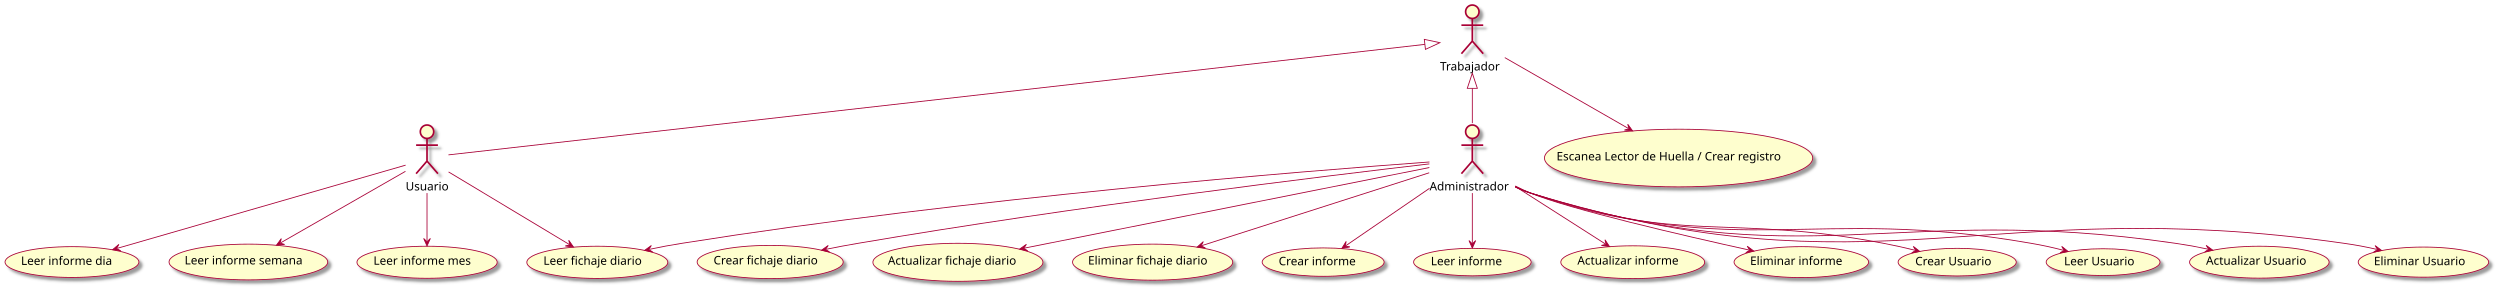
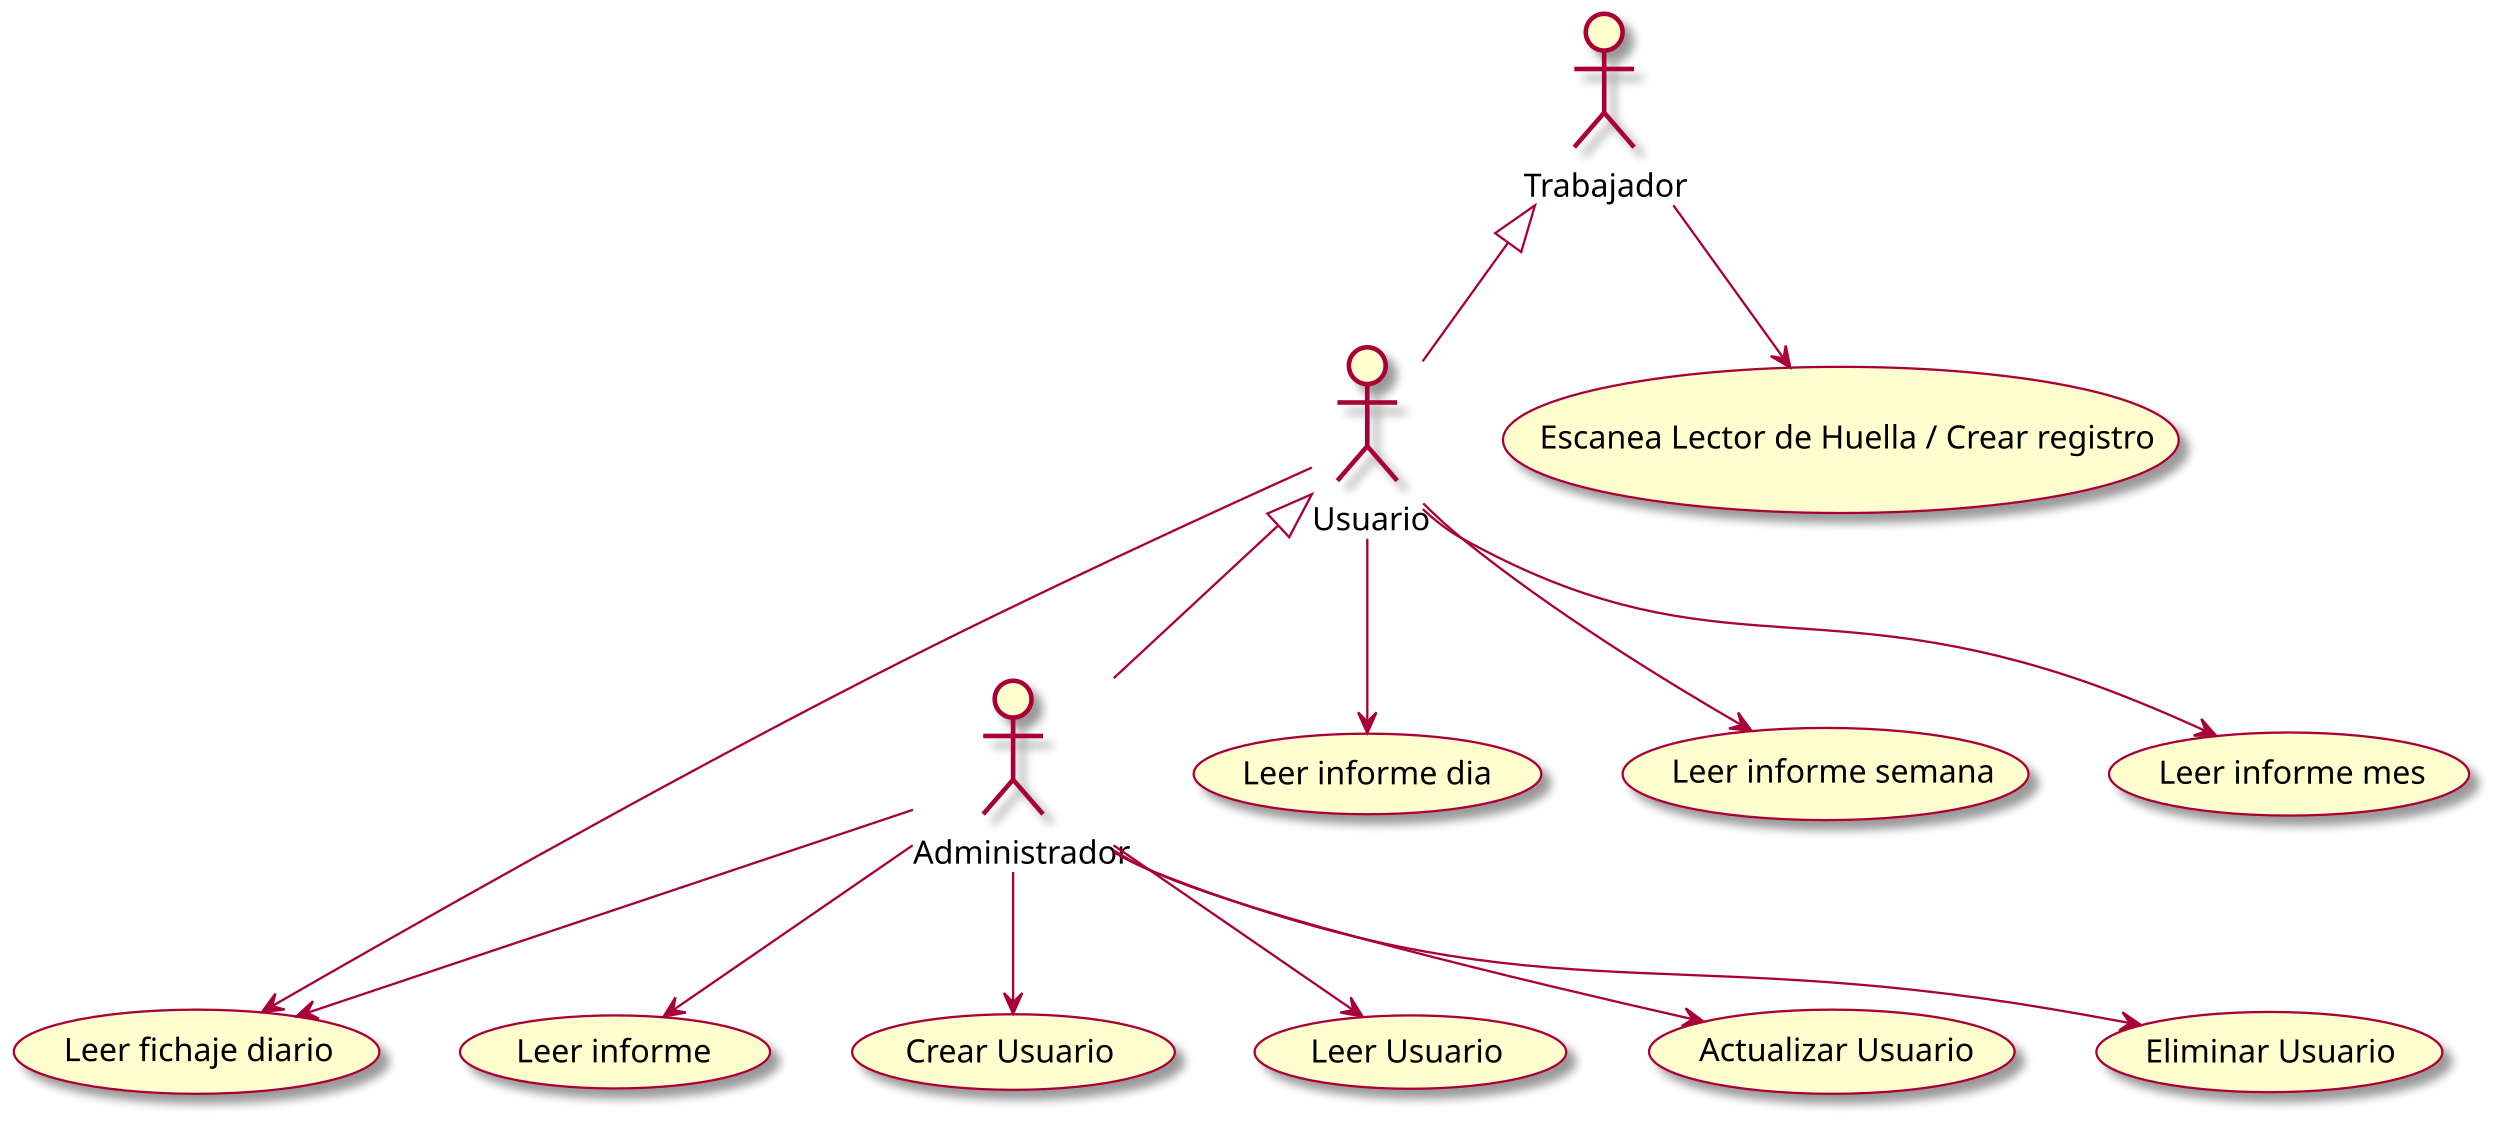
- <svg xmlns="http://www.w3.org/2000/svg" contentStyleType="text/css" height="363px" preserveAspectRatio="none" style="width:2980px;height:363px;background:#FFFFFF;" version="1.1" viewBox="0 0 2980 363" width="2980px" zoomAndPan="magnify">
+ <svg xmlns="http://www.w3.org/2000/svg" contentStyleType="text/css" height="489px" preserveAspectRatio="none" style="width:1087px;height:489px;background:#FFFFFF;" version="1.1" viewBox="0 0 1087 489" width="1087px" zoomAndPan="magnify">
  <defs>
-     <filter height="300%" id="fvqgjp44usp3y" width="300%" x="-1" y="-1">
+     <filter height="300%" id="f18f8g0q34ct8a" width="300%" x="-1" y="-1">
      <feGaussianBlur result="blurOut" stdDeviation="2.0" />
      <feColorMatrix in="blurOut" result="blurOut2" type="matrix" values="0 0 0 0 0 0 0 0 0 0 0 0 0 0 0 0 0 0 .4 0" />
      <feOffset dx="4.0" dy="4.0" in="blurOut2" result="blurOut3" />
      <feBlend in="SourceGraphic" in2="blurOut3" mode="normal" />
    </filter>
  </defs>
  <g>
    <g id="elem_Usuario">
-       <ellipse cx="509" cy="157" fill="#FEFECE" filter="url(#fvqgjp44usp3y)" rx="8" ry="8" style="stroke:#A80036;stroke-width:2.0;" />
-       <path d="M509,165 L509,192 M496,173 L522,173 M509,192 L496,207 M509,192 L522,207 " fill="none" filter="url(#fvqgjp44usp3y)" style="stroke:#A80036;stroke-width:2.0;" />
-       <text fill="#000000" font-family="sans-serif" font-size="14" lengthAdjust="spacing" textLength="51" x="483.5" y="226.995">Usuario</text>
+       <ellipse cx="594.5" cy="159" fill="#FEFECE" filter="url(#f18f8g0q34ct8a)" rx="8" ry="8" style="stroke:#A80036;stroke-width:2.0;" />
+       <path d="M594.5,167 L594.5,194 M581.5,175 L607.5,175 M594.5,194 L581.5,209 M594.5,194 L607.5,209 " fill="none" filter="url(#f18f8g0q34ct8a)" style="stroke:#A80036;stroke-width:2.0;" />
+       <text fill="#000000" font-family="sans-serif" font-size="14" lengthAdjust="spacing" textLength="48" x="570.5" y="230.533">Usuario</text>
    </g>
    <g id="elem_Trabajador">
-       <ellipse cx="1755" cy="14" fill="#FEFECE" filter="url(#fvqgjp44usp3y)" rx="8" ry="8" style="stroke:#A80036;stroke-width:2.0;" />
-       <path d="M1755,22 L1755,49 M1742,30 L1768,30 M1755,49 L1742,64 M1755,49 L1768,64 " fill="none" filter="url(#fvqgjp44usp3y)" style="stroke:#A80036;stroke-width:2.0;" />
-       <text fill="#000000" font-family="sans-serif" font-size="14" lengthAdjust="spacing" textLength="77" x="1716.5" y="83.995">Trabajador</text>
+       <ellipse cx="697.5" cy="14" fill="#FEFECE" filter="url(#f18f8g0q34ct8a)" rx="8" ry="8" style="stroke:#A80036;stroke-width:2.0;" />
+       <path d="M697.5,22 L697.5,49 M684.5,30 L710.5,30 M697.5,49 L684.5,64 M697.5,49 L710.5,64 " fill="none" filter="url(#f18f8g0q34ct8a)" style="stroke:#A80036;stroke-width:2.0;" />
+       <text fill="#000000" font-family="sans-serif" font-size="14" lengthAdjust="spacing" textLength="70" x="662.5" y="85.533">Trabajador</text>
    </g>
    <g id="elem_Administrador">
-       <ellipse cx="1755" cy="157" fill="#FEFECE" filter="url(#fvqgjp44usp3y)" rx="8" ry="8" style="stroke:#A80036;stroke-width:2.0;" />
-       <path d="M1755,165 L1755,192 M1742,173 L1768,173 M1755,192 L1742,207 M1755,192 L1768,207 " fill="none" filter="url(#fvqgjp44usp3y)" style="stroke:#A80036;stroke-width:2.0;" />
-       <text fill="#000000" font-family="sans-serif" font-size="14" lengthAdjust="spacing" textLength="102" x="1704" y="226.995">Administrador</text>
+       <ellipse cx="440.5" cy="304" fill="#FEFECE" filter="url(#f18f8g0q34ct8a)" rx="8" ry="8" style="stroke:#A80036;stroke-width:2.0;" />
+       <path d="M440.5,312 L440.5,339 M427.5,320 L453.5,320 M440.5,339 L427.5,354 M440.5,339 L453.5,354 " fill="none" filter="url(#f18f8g0q34ct8a)" style="stroke:#A80036;stroke-width:2.0;" />
+       <text fill="#000000" font-family="sans-serif" font-size="14" lengthAdjust="spacing" textLength="87" x="397" y="375.533">Administrador</text>
    </g>
    <g id="elem_Escanea Lector de Huella / Crear registro">
-       <ellipse cx="2000.883" cy="188.376" fill="#FEFECE" filter="url(#fvqgjp44usp3y)" rx="159.883" ry="34.377" style="stroke:#A80036;stroke-width:1.0;" />
-       <text fill="#000000" font-family="sans-serif" font-size="14" lengthAdjust="spacing" textLength="291" x="1855.383" y="191.223">Escanea Lector de Huella / Crear registro</text>
-     </g>
-     <g id="elem_Crear fichaje diario">
-       <ellipse cx="918.037" cy="312.307" fill="#FEFECE" filter="url(#fvqgjp44usp3y)" rx="87.037" ry="19.807" style="stroke:#A80036;stroke-width:1.0;" />
-       <text fill="#000000" font-family="sans-serif" font-size="14" lengthAdjust="spacing" textLength="135" x="850.537" y="315.154">Crear fichaje diario</text>
+       <ellipse cx="800.399" cy="191.28" fill="#FEFECE" filter="url(#f18f8g0q34ct8a)" rx="146.899" ry="31.78" style="stroke:#A80036;stroke-width:1.0;" />
+       <text fill="#000000" font-family="sans-serif" font-size="14" lengthAdjust="spacing" textLength="262" x="669.399" y="195.008">Escanea Lector de Huella / Crear registro</text>
    </g>
    <g id="elem_Leer fichaje diario">
-       <ellipse cx="711.995" cy="312.699" fill="#FEFECE" filter="url(#fvqgjp44usp3y)" rx="83.995" ry="19.199" style="stroke:#A80036;stroke-width:1.0;" />
-       <text fill="#000000" font-family="sans-serif" font-size="14" lengthAdjust="spacing" textLength="128" x="647.734" y="315.636">Leer fichaje diario</text>
+       <ellipse cx="85.478" cy="457.296" fill="#FEFECE" filter="url(#f18f8g0q34ct8a)" rx="79.478" ry="18.296" style="stroke:#A80036;stroke-width:1.0;" />
+       <text fill="#000000" font-family="sans-serif" font-size="14" lengthAdjust="spacing" textLength="113" x="27.756" y="461.371">Leer fichaje diario</text>
    </g>
-     <g id="elem_Actualizar fichaje diario">
-       <ellipse cx="1141.837" cy="312.667" fill="#FEFECE" filter="url(#fvqgjp44usp3y)" rx="101.337" ry="22.667" style="stroke:#A80036;stroke-width:1.0;" />
-       <text fill="#000000" font-family="sans-serif" font-size="14" lengthAdjust="spacing" textLength="167" x="1058.337" y="315.514">Actualizar fichaje diario</text>
+     <g id="elem_Leer informe dia">
+       <ellipse cx="594.6" cy="336.52" fill="#FEFECE" filter="url(#f18f8g0q34ct8a)" rx="75.6" ry="17.52" style="stroke:#A80036;stroke-width:1.0;" />
+       <text fill="#000000" font-family="sans-serif" font-size="14" lengthAdjust="spacing" textLength="103" x="540.1" y="341.037">Leer informe dia</text>
    </g>
-     <g id="elem_Eliminar fichaje diario">
-       <ellipse cx="1373.96" cy="312.492" fill="#FEFECE" filter="url(#fvqgjp44usp3y)" rx="95.46" ry="21.492" style="stroke:#A80036;stroke-width:1.0;" />
-       <text fill="#000000" font-family="sans-serif" font-size="14" lengthAdjust="spacing" textLength="154" x="1296.96" y="315.339">Eliminar fichaje diario</text>
+     <g id="elem_Leer informe semana">
+       <ellipse cx="793.747" cy="336.549" fill="#FEFECE" filter="url(#f18f8g0q34ct8a)" rx="88.247" ry="20.049" style="stroke:#A80036;stroke-width:1.0;" />
+       <text fill="#000000" font-family="sans-serif" font-size="14" lengthAdjust="spacing" textLength="134" x="726.747" y="340.278">Leer informe semana</text>
    </g>
-     <g id="elem_Crear informe">
-       <ellipse cx="1577.187" cy="312.437" fill="#FEFECE" filter="url(#fvqgjp44usp3y)" rx="72.687" ry="16.937" style="stroke:#A80036;stroke-width:1.0;" />
-       <text fill="#000000" font-family="sans-serif" font-size="14" lengthAdjust="spacing" textLength="100" x="1524.187" y="316.185">Crear informe</text>
+     <g id="elem_Leer informe mes">
+       <ellipse cx="995.288" cy="336.558" fill="#FEFECE" filter="url(#f18f8g0q34ct8a)" rx="78.288" ry="18.058" style="stroke:#A80036;stroke-width:1.0;" />
+       <text fill="#000000" font-family="sans-serif" font-size="14" lengthAdjust="spacing" textLength="110" x="938.515" y="340.777">Leer informe mes</text>
    </g>
    <g id="elem_Leer informe">
-       <ellipse cx="1755.063" cy="312.413" fill="#FEFECE" filter="url(#fvqgjp44usp3y)" rx="70.063" ry="16.413" style="stroke:#A80036;stroke-width:1.0;" />
-       <text fill="#000000" font-family="sans-serif" font-size="14" lengthAdjust="spacing" textLength="93" x="1705.563" y="316.16">Leer informe</text>
-     </g>
-     <g id="elem_Actualizar informe">
-       <ellipse cx="1946.228" cy="312.546" fill="#FEFECE" filter="url(#fvqgjp44usp3y)" rx="85.728" ry="19.546" style="stroke:#A80036;stroke-width:1.0;" />
-       <text fill="#000000" font-family="sans-serif" font-size="14" lengthAdjust="spacing" textLength="132" x="1880.228" y="315.392">Actualizar informe</text>
-     </g>
-     <g id="elem_Eliminar informe">
-       <ellipse cx="2147.196" cy="312.439" fill="#FEFECE" filter="url(#fvqgjp44usp3y)" rx="80.196" ry="18.439" style="stroke:#A80036;stroke-width:1.0;" />
-       <text fill="#000000" font-family="sans-serif" font-size="14" lengthAdjust="spacing" textLength="119" x="2086.104" y="315.798">Eliminar informe</text>
+       <ellipse cx="267.417" cy="457.383" fill="#FEFECE" filter="url(#f18f8g0q34ct8a)" rx="67.417" ry="15.883" style="stroke:#A80036;stroke-width:1.0;" />
+       <text fill="#000000" font-family="sans-serif" font-size="14" lengthAdjust="spacing" textLength="80" x="224.417" y="461.9">Leer informe</text>
    </g>
    <g id="elem_Crear Usuario">
-       <ellipse cx="2332.933" cy="312.487" fill="#FEFECE" filter="url(#fvqgjp44usp3y)" rx="70.433" ry="16.487" style="stroke:#A80036;stroke-width:1.0;" />
-       <text fill="#000000" font-family="sans-serif" font-size="14" lengthAdjust="spacing" textLength="94" x="2282.933" y="316.234">Crear Usuario</text>
+       <ellipse cx="440.653" cy="457.431" fill="#FEFECE" filter="url(#f18f8g0q34ct8a)" rx="70.153" ry="16.431" style="stroke:#A80036;stroke-width:1.0;" />
+       <text fill="#000000" font-family="sans-serif" font-size="14" lengthAdjust="spacing" textLength="88" x="393.653" y="461.947">Crear Usuario</text>
    </g>
    <g id="elem_Leer Usuario">
-       <ellipse cx="2506.881" cy="312.476" fill="#FEFECE" filter="url(#fvqgjp44usp3y)" rx="67.881" ry="15.976" style="stroke:#A80036;stroke-width:1.0;" />
-       <text fill="#000000" font-family="sans-serif" font-size="14" lengthAdjust="spacing" textLength="87" x="2460.381" y="316.224">Leer Usuario</text>
+       <ellipse cx="613.252" cy="457.45" fill="#FEFECE" filter="url(#f18f8g0q34ct8a)" rx="67.752" ry="15.95" style="stroke:#A80036;stroke-width:1.0;" />
+       <text fill="#000000" font-family="sans-serif" font-size="14" lengthAdjust="spacing" textLength="81" x="569.752" y="461.967">Leer Usuario</text>
    </g>
    <g id="elem_Actualizar Usuario">
-       <ellipse cx="2693.138" cy="312.528" fill="#FEFECE" filter="url(#fvqgjp44usp3y)" rx="83.138" ry="19.028" style="stroke:#A80036;stroke-width:1.0;" />
-       <text fill="#000000" font-family="sans-serif" font-size="14" lengthAdjust="spacing" textLength="126" x="2629.591" y="315.559">Actualizar Usuario</text>
+       <ellipse cx="796.477" cy="457.296" fill="#FEFECE" filter="url(#f18f8g0q34ct8a)" rx="79.478" ry="18.296" style="stroke:#A80036;stroke-width:1.0;" />
+       <text fill="#000000" font-family="sans-serif" font-size="14" lengthAdjust="spacing" textLength="113" x="738.756" y="461.371">Actualizar Usuario</text>
    </g>
    <g id="elem_Eliminar Usuario">
-       <ellipse cx="2888.753" cy="312.451" fill="#FEFECE" filter="url(#fvqgjp44usp3y)" rx="77.753" ry="17.951" style="stroke:#A80036;stroke-width:1.0;" />
-       <text fill="#000000" font-family="sans-serif" font-size="14" lengthAdjust="spacing" textLength="113" x="2829.699" y="316.081">Eliminar Usuario</text>
-     </g>
-     <g id="elem_Leer informe dia">
-       <ellipse cx="85.784" cy="312.357" fill="#FEFECE" filter="url(#fvqgjp44usp3y)" rx="79.784" ry="18.357" style="stroke:#A80036;stroke-width:1.0;" />
-       <text fill="#000000" font-family="sans-serif" font-size="14" lengthAdjust="spacing" textLength="118" x="25.036" y="315.761">Leer informe dia</text>
-     </g>
-     <g id="elem_Leer informe semana">
-       <ellipse cx="296.064" cy="312.313" fill="#FEFECE" filter="url(#fvqgjp44usp3y)" rx="94.564" ry="21.313" style="stroke:#A80036;stroke-width:1.0;" />
-       <text fill="#000000" font-family="sans-serif" font-size="14" lengthAdjust="spacing" textLength="152" x="220.064" y="315.159">Leer informe semana</text>
-     </g>
-     <g id="elem_Leer informe mes">
-       <ellipse cx="509.066" cy="312.613" fill="#FEFECE" filter="url(#fvqgjp44usp3y)" rx="83.566" ry="19.113" style="stroke:#A80036;stroke-width:1.0;" />
-       <text fill="#000000" font-family="sans-serif" font-size="14" lengthAdjust="spacing" textLength="127" x="445.162" y="315.597">Leer informe mes</text>
+       <ellipse cx="986.726" cy="457.445" fill="#FEFECE" filter="url(#f18f8g0q34ct8a)" rx="75.226" ry="17.445" style="stroke:#A80036;stroke-width:1.0;" />
+       <text fill="#000000" font-family="sans-serif" font-size="14" lengthAdjust="spacing" textLength="102" x="932.726" y="461.962">Eliminar Usuario</text>
    </g>
    <g id="link_Trabajador_Usuario">
-       <path d="M1698.454,52.898 C1508.174,74.432 691.732,166.822 534.577,184.606 " fill="none" id="Trabajador-backto-Usuario" style="stroke:#A80036;stroke-width:1.0;" />
-       <polygon fill="none" points="1716.34,50.874,1697.78,46.936,1699.129,58.86,1716.34,50.874" style="stroke:#A80036;stroke-width:1.0;" />
+       <path d="M655.67,105.57 C643.04,123.1 629.61,141.76 618.56,157.1 " fill="none" id="Trabajador-backto-Usuario" style="stroke:#A80036;stroke-width:1.0;" />
+       <polygon fill="none" points="650.06,101.38,667.43,89.25,661.42,109.57,650.06,101.38" style="stroke:#A80036;stroke-width:1.0;" />
    </g>
-     <g id="link_Trabajador_Administrador">
-       <path d="M1755,105.283 C1755,123.99 1755,128.113 1755,146.809 " fill="none" id="Trabajador-backto-Administrador" style="stroke:#A80036;stroke-width:1.0;" />
-       <polygon fill="none" points="1755,87.283,1749,105.283,1761,105.283,1755,87.283" style="stroke:#A80036;stroke-width:1.0;" />
+     <g id="link_Usuario_Administrador">
+       <path d="M555.7,228.53 C533.94,248.73 506.73,274 484.22,294.9 " fill="none" id="Usuario-backto-Administrador" style="stroke:#A80036;stroke-width:1.0;" />
+       <polygon fill="none" points="551.02,223.32,570.44,214.84,560.54,233.58,551.02,223.32" style="stroke:#A80036;stroke-width:1.0;" />
    </g>
    <g id="link_Trabajador_Escanea Lector de Huella / Crear registro">
-       <path d="M1793.71,68.686 C1834.71,92.185 1894.574,126.498 1940.864,153.032 " fill="none" id="Trabajador-to-Escanea Lector de Huella / Crear registro" style="stroke:#A80036;stroke-width:1.0;" />
-       <polygon fill="#A80036" points="1946.07,156.016,1940.251,148.07,1941.732,153.53,1936.273,155.011,1946.07,156.016" style="stroke:#A80036;stroke-width:1.0;" />
+       <path d="M727.57,89.25 C742.76,110.33 760.97,135.63 775.4,155.66 " fill="none" id="Trabajador-to-Escanea Lector de Huella / Crear registro" style="stroke:#A80036;stroke-width:1.0;" />
+       <polygon fill="#A80036" points="778.42,159.85,776.418,150.207,775.503,155.789,769.921,154.874,778.42,159.85" style="stroke:#A80036;stroke-width:1.0;" />
    </g>
-     <g id="link_Administrador_Crear fichaje diario">
-       <path d="M1703.8,195.359 C1584.22,209.296 1277.47,246.527 1023,290 C1008.79,292.428 999.434,294.166 985.106,297.069 " fill="none" id="Administrador-to-Crear fichaje diario" style="stroke:#A80036;stroke-width:1.0;" />
-       <polygon fill="#A80036" points="979.225,298.26,988.84,300.393,984.125,297.267,987.251,292.553,979.225,298.26" style="stroke:#A80036;stroke-width:1.0;" />
+     <g id="link_Usuario_Leer fichaje diario">
+       <path d="M570.4,203.27 C530.37,221.29 447.85,259.02 379.5,294 C283.3,343.23 172.34,406.32 118.38,437.42 " fill="none" id="Usuario-to-Leer fichaje diario" style="stroke:#A80036;stroke-width:1.0;" />
+       <polygon fill="#A80036" points="113.97,439.97,123.764,438.933,118.3,437.469,119.763,432.005,113.97,439.97" style="stroke:#A80036;stroke-width:1.0;" />
+     </g>
+     <g id="link_Usuario_Leer informe dia">
+       <path d="M594.5,234.25 C594.5,260.24 594.5,292.61 594.5,313.65 " fill="none" id="Usuario-to-Leer informe dia" style="stroke:#A80036;stroke-width:1.0;" />
+       <polygon fill="#A80036" points="594.5,318.75,598.5,309.75,594.5,313.75,590.5,309.75,594.5,318.75" style="stroke:#A80036;stroke-width:1.0;" />
+     </g>
+     <g id="link_Usuario_Leer informe semana">
+       <path d="M618.82,218.88 C624.11,224.12 629.84,229.41 635.5,234 C674.64,265.73 724.11,296.15 757.17,315.27 " fill="none" id="Usuario-to-Leer informe semana" style="stroke:#A80036;stroke-width:1.0;" />
+       <polygon fill="#A80036" points="761.53,317.77,755.737,309.805,757.2,315.269,751.736,316.733,761.53,317.77" style="stroke:#A80036;stroke-width:1.0;" />
+     </g>
+     <g id="link_Usuario_Leer informe mes">
+       <path d="M618.62,221.36 C623.77,226.16 629.48,230.65 635.5,234 C740.66,292.47 785.12,256.63 899.5,294 C919.54,300.55 941.14,309.69 958.77,317.73 " fill="none" id="Usuario-to-Leer informe mes" style="stroke:#A80036;stroke-width:1.0;" />
+       <polygon fill="#A80036" points="963.64,319.96,957.13,312.57,959.096,317.874,953.792,319.84,963.64,319.96" style="stroke:#A80036;stroke-width:1.0;" />
    </g>
    <g id="link_Administrador_Leer fichaje diario">
-       <path d="M1703.95,193.078 C1562.05,203.428 1151.04,236.136 813,290 C798.483,292.313 788.773,294.109 774.301,297.169 " fill="none" id="Administrador-to-Leer fichaje diario" style="stroke:#A80036;stroke-width:1.0;" />
-       <polygon fill="#A80036" points="768.431,298.411,778.064,300.462,773.323,297.376,776.409,292.635,768.431,298.411" style="stroke:#A80036;stroke-width:1.0;" />
-     </g>
-     <g id="link_Administrador_Actualizar fichaje diario">
-       <path d="M1703.79,199.692 C1595.16,221.311 1347.205,270.66 1221.335,295.711 " fill="none" id="Administrador-to-Actualizar fichaje diario" style="stroke:#A80036;stroke-width:1.0;" />
-       <polygon fill="#A80036" points="1215.45,296.882,1225.058,299.048,1220.354,295.906,1223.496,291.202,1215.45,296.882" style="stroke:#A80036;stroke-width:1.0;" />
-     </g>
-     <g id="link_Administrador_Eliminar fichaje diario">
-       <path d="M1703.62,205.953 C1631.31,229.108 1505.914,269.261 1432.724,292.695 " fill="none" id="Administrador-to-Eliminar fichaje diario" style="stroke:#A80036;stroke-width:1.0;" />
-       <polygon fill="#A80036" points="1427.01,294.524,1436.801,295.589,1431.772,293,1434.362,287.971,1427.01,294.524" style="stroke:#A80036;stroke-width:1.0;" />
-     </g>
-     <g id="link_Administrador_Crear informe">
-       <path d="M1703.99,224.46 C1669.47,248.119 1630.519,274.819 1604.409,292.711 " fill="none" id="Administrador-to-Crear informe" style="stroke:#A80036;stroke-width:1.0;" />
-       <polygon fill="#A80036" points="1599.46,296.103,1609.145,294.315,1603.584,293.276,1604.623,287.716,1599.46,296.103" style="stroke:#A80036;stroke-width:1.0;" />
+       <path d="M396.97,352.09 C330.25,374.46 203.16,417.06 133.73,440.33 " fill="none" id="Administrador-to-Leer fichaje diario" style="stroke:#A80036;stroke-width:1.0;" />
+       <polygon fill="#A80036" points="128.83,441.98,138.636,442.893,133.568,440.382,136.079,435.313,128.83,441.98" style="stroke:#A80036;stroke-width:1.0;" />
    </g>
    <g id="link_Administrador_Leer informe">
-       <path d="M1755,230.124 C1755,252.583 1755,273.204 1755,289.726 " fill="none" id="Administrador-to-Leer informe" style="stroke:#A80036;stroke-width:1.0;" />
-       <polygon fill="#A80036" points="1755,295.726,1759,286.726,1755,290.726,1751,286.726,1755,295.726" style="stroke:#A80036;stroke-width:1.0;" />
-     </g>
-     <g id="link_Administrador_Actualizar informe">
-       <path d="M1806.18,222.194 C1842.32,245.274 1884.274,272.071 1913.524,290.757 " fill="none" id="Administrador-to-Actualizar informe" style="stroke:#A80036;stroke-width:1.0;" />
-       <polygon fill="#A80036" points="1918.58,293.987,1913.149,285.771,1914.366,291.295,1908.842,292.513,1918.58,293.987" style="stroke:#A80036;stroke-width:1.0;" />
-     </g>
-     <g id="link_Administrador_Eliminar informe">
-       <path d="M1806.18,221.655 C1812.07,224.717 1818.09,227.577 1824,230 C1872.03,249.685 2005.641,280.54 2084.721,297.996 " fill="none" id="Administrador-to-Eliminar informe" style="stroke:#A80036;stroke-width:1.0;" />
-       <polygon fill="#A80036" points="2090.58,299.29,2082.654,293.444,2085.698,298.212,2080.929,301.256,2090.58,299.29" style="stroke:#A80036;stroke-width:1.0;" />
+       <path d="M396.84,367.53 C363.97,390.14 320.05,420.35 292.78,439.11 " fill="none" id="Administrador-to-Leer informe" style="stroke:#A80036;stroke-width:1.0;" />
+       <polygon fill="#A80036" points="288.55,442.02,298.235,440.233,292.675,439.194,293.714,433.633,288.55,442.02" style="stroke:#A80036;stroke-width:1.0;" />
    </g>
    <g id="link_Administrador_Crear Usuario">
-       <path d="M1806.33,222.484 C1812.14,225.35 1818.1,227.938 1824,230 C2002.42,292.347 2059.42,254.195 2245,290 C2259.21,292.741 2268.745,294.85 2282.595,298.271 " fill="none" id="Administrador-to-Crear Usuario" style="stroke:#A80036;stroke-width:1.0;" />
-       <polygon fill="#A80036" points="2288.42,299.709,2280.642,293.668,2283.566,298.51,2278.724,301.435,2288.42,299.709" style="stroke:#A80036;stroke-width:1.0;" />
+       <path d="M440.5,379.12 C440.5,398.27 440.5,420.14 440.5,435.74 " fill="none" id="Administrador-to-Crear Usuario" style="stroke:#A80036;stroke-width:1.0;" />
+       <polygon fill="#A80036" points="440.5,440.77,444.5,431.77,440.5,435.77,436.5,431.77,440.5,440.77" style="stroke:#A80036;stroke-width:1.0;" />
    </g>
    <g id="link_Administrador_Leer Usuario">
-       <path d="M1806.24,222.733 C1812.07,225.552 1818.06,228.061 1824,230 C2077.51,312.738 2158.29,244.208 2421,290 C2435.56,292.537 2445.478,294.706 2459.458,298.287 " fill="none" id="Administrador-to-Leer Usuario" style="stroke:#A80036;stroke-width:1.0;" />
-       <polygon fill="#A80036" points="2465.27,299.776,2457.544,293.668,2460.426,298.535,2455.559,301.417,2465.27,299.776" style="stroke:#A80036;stroke-width:1.0;" />
+       <path d="M484.16,367.53 C517.03,390.14 560.95,420.35 588.22,439.11 " fill="none" id="Administrador-to-Leer Usuario" style="stroke:#A80036;stroke-width:1.0;" />
+       <polygon fill="#A80036" points="592.45,442.02,587.286,433.633,588.325,439.194,582.765,440.233,592.45,442.02" style="stroke:#A80036;stroke-width:1.0;" />
    </g>
    <g id="link_Administrador_Actualizar Usuario">
-       <path d="M1806.2,222.869 C1812.04,225.661 1818.04,228.127 1824,230 C2151.06,332.723 2253.77,240.526 2593,290 C2607.58,292.127 2617.352,293.881 2631.832,296.975 " fill="none" id="Administrador-to-Actualizar Usuario" style="stroke:#A80036;stroke-width:1.0;" />
-       <polygon fill="#A80036" points="2637.7,298.229,2629.735,292.437,2632.81,297.184,2628.063,300.26,2637.7,298.229" style="stroke:#A80036;stroke-width:1.0;" />
+       <path d="M484.1,369.72 C489.79,373.15 495.67,376.35 501.5,379 C542.98,397.88 662.03,426.41 735.6,443.07 " fill="none" id="Administrador-to-Actualizar Usuario" style="stroke:#A80036;stroke-width:1.0;" />
+       <polygon fill="#A80036" points="740.82,444.25,732.918,438.371,735.942,443.152,731.161,446.175,740.82,444.25" style="stroke:#A80036;stroke-width:1.0;" />
    </g>
    <g id="link_Administrador_Eliminar Usuario">
-       <path d="M1806.17,222.966 C1812.01,225.74 1818.02,228.175 1824,230 C2237.12,356.108 2366.42,228.798 2794,290 C2808.73,292.108 2818.71,293.974 2833.14,297.265 " fill="none" id="Administrador-to-Eliminar Usuario" style="stroke:#A80036;stroke-width:1.0;" />
-       <polygon fill="#A80036" points="2838.99,298.599,2831.105,292.698,2834.115,297.487,2829.326,300.498,2838.99,298.599" style="stroke:#A80036;stroke-width:1.0;" />
-     </g>
-     <g id="link_Usuario_Leer fichaje diario">
-       <path d="M534.71,204.951 C572.798,227.842 638.823,267.522 678.422,291.32 " fill="none" id="Usuario-to-Leer fichaje diario" style="stroke:#A80036;stroke-width:1.0;" />
-       <polygon fill="#A80036" points="683.565,294.411,677.911,286.346,679.279,291.835,673.79,293.203,683.565,294.411" style="stroke:#A80036;stroke-width:1.0;" />
-     </g>
-     <g id="link_Usuario_Leer informe dia">
-       <path d="M483.492,196.857 C414.634,216.717 229.892,269.999 139.958,295.938 " fill="none" id="Usuario-to-Leer informe dia" style="stroke:#A80036;stroke-width:1.0;" />
-       <polygon fill="#A80036" points="134.193,297.6,143.949,298.95,138.997,296.215,141.732,291.263,134.193,297.6" style="stroke:#A80036;stroke-width:1.0;" />
-     </g>
-     <g id="link_Usuario_Leer informe semana">
-       <path d="M483.307,204.216 C444.802,226.271 377.314,264.925 334.696,289.336 " fill="none" id="Usuario-to-Leer informe semana" style="stroke:#A80036;stroke-width:1.0;" />
-       <polygon fill="#A80036" points="329.49,292.318,339.288,291.316,333.829,289.833,335.312,284.374,329.49,292.318" style="stroke:#A80036;stroke-width:1.0;" />
-     </g>
-     <g id="link_Usuario_Leer informe mes">
-       <path d="M509,230.124 C509,251.474 509,270.585 509,287.207 " fill="none" id="Usuario-to-Leer informe mes" style="stroke:#A80036;stroke-width:1.0;" />
-       <polygon fill="#A80036" points="509,293.207,513,284.207,509,288.207,505,284.207,509,293.207" style="stroke:#A80036;stroke-width:1.0;" />
+       <path d="M484.19,370.52 C489.82,373.77 495.66,376.7 501.5,379 C665.53,443.5 719.76,409.37 893.5,439 C904.03,440.8 915.22,442.81 926.04,444.81 " fill="none" id="Administrador-to-Eliminar Usuario" style="stroke:#A80036;stroke-width:1.0;" />
+       <polygon fill="#A80036" points="930.99,445.73,922.874,440.151,926.074,444.815,921.41,448.016,930.99,445.73" style="stroke:#A80036;stroke-width:1.0;" />
    </g>
  </g>
</svg>
